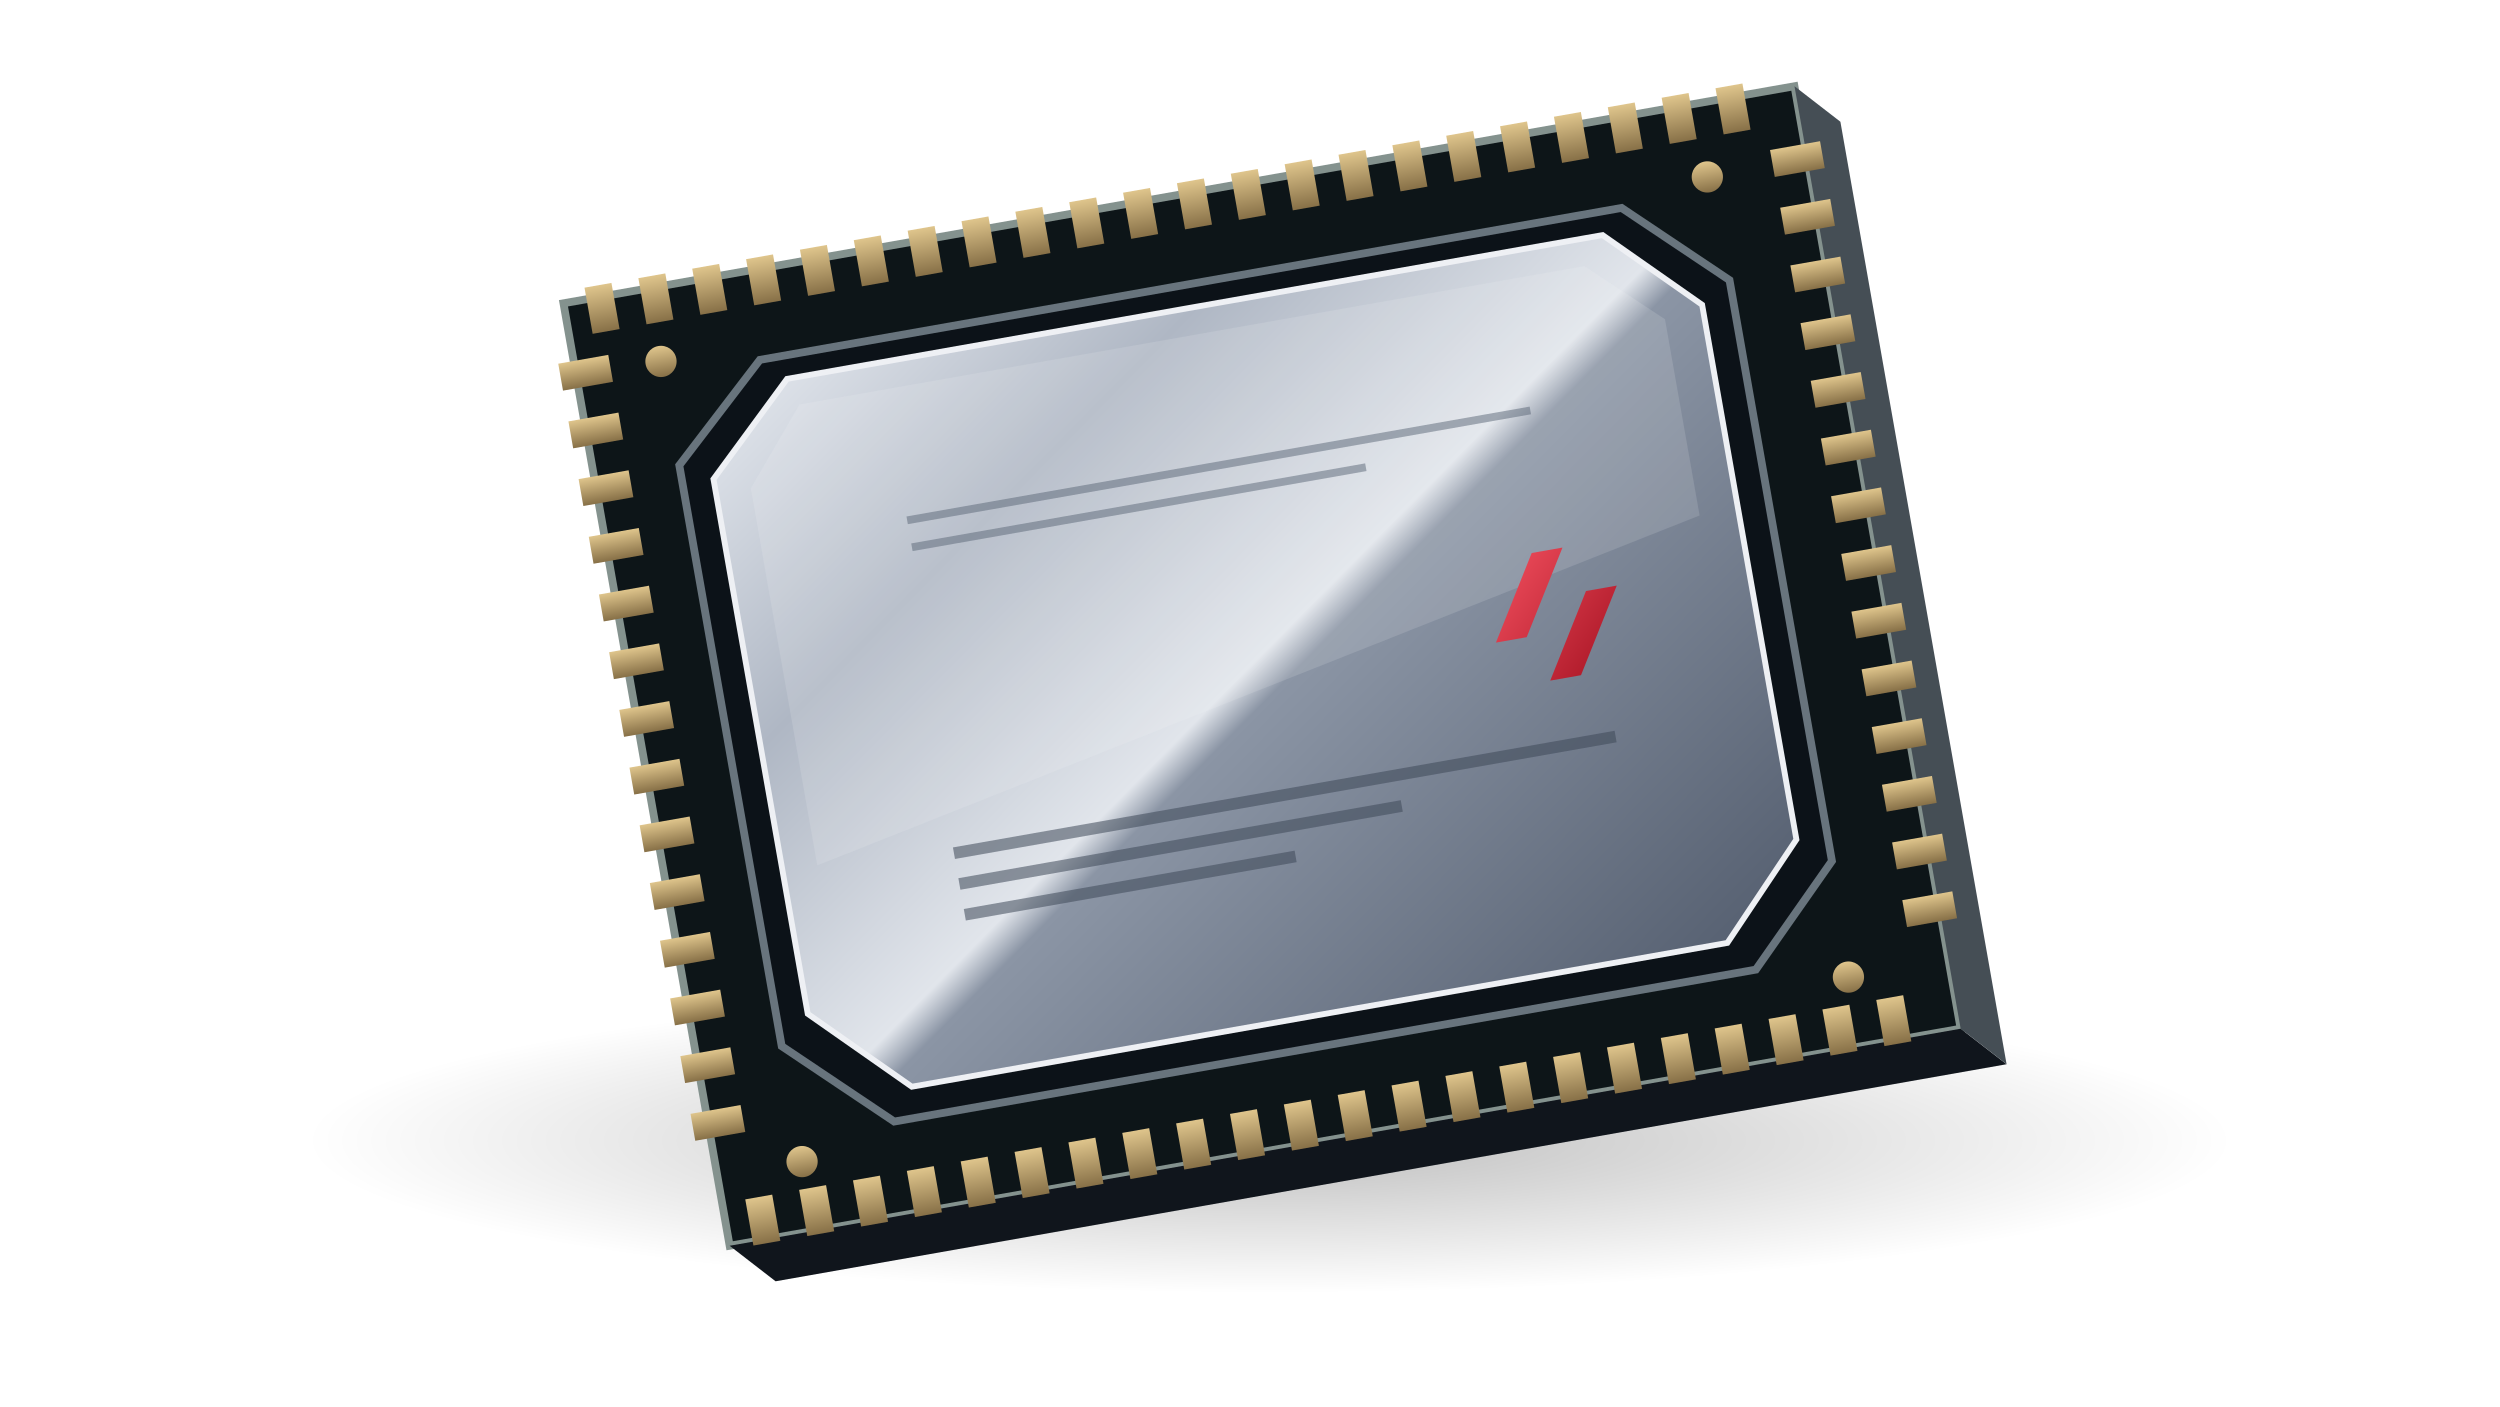
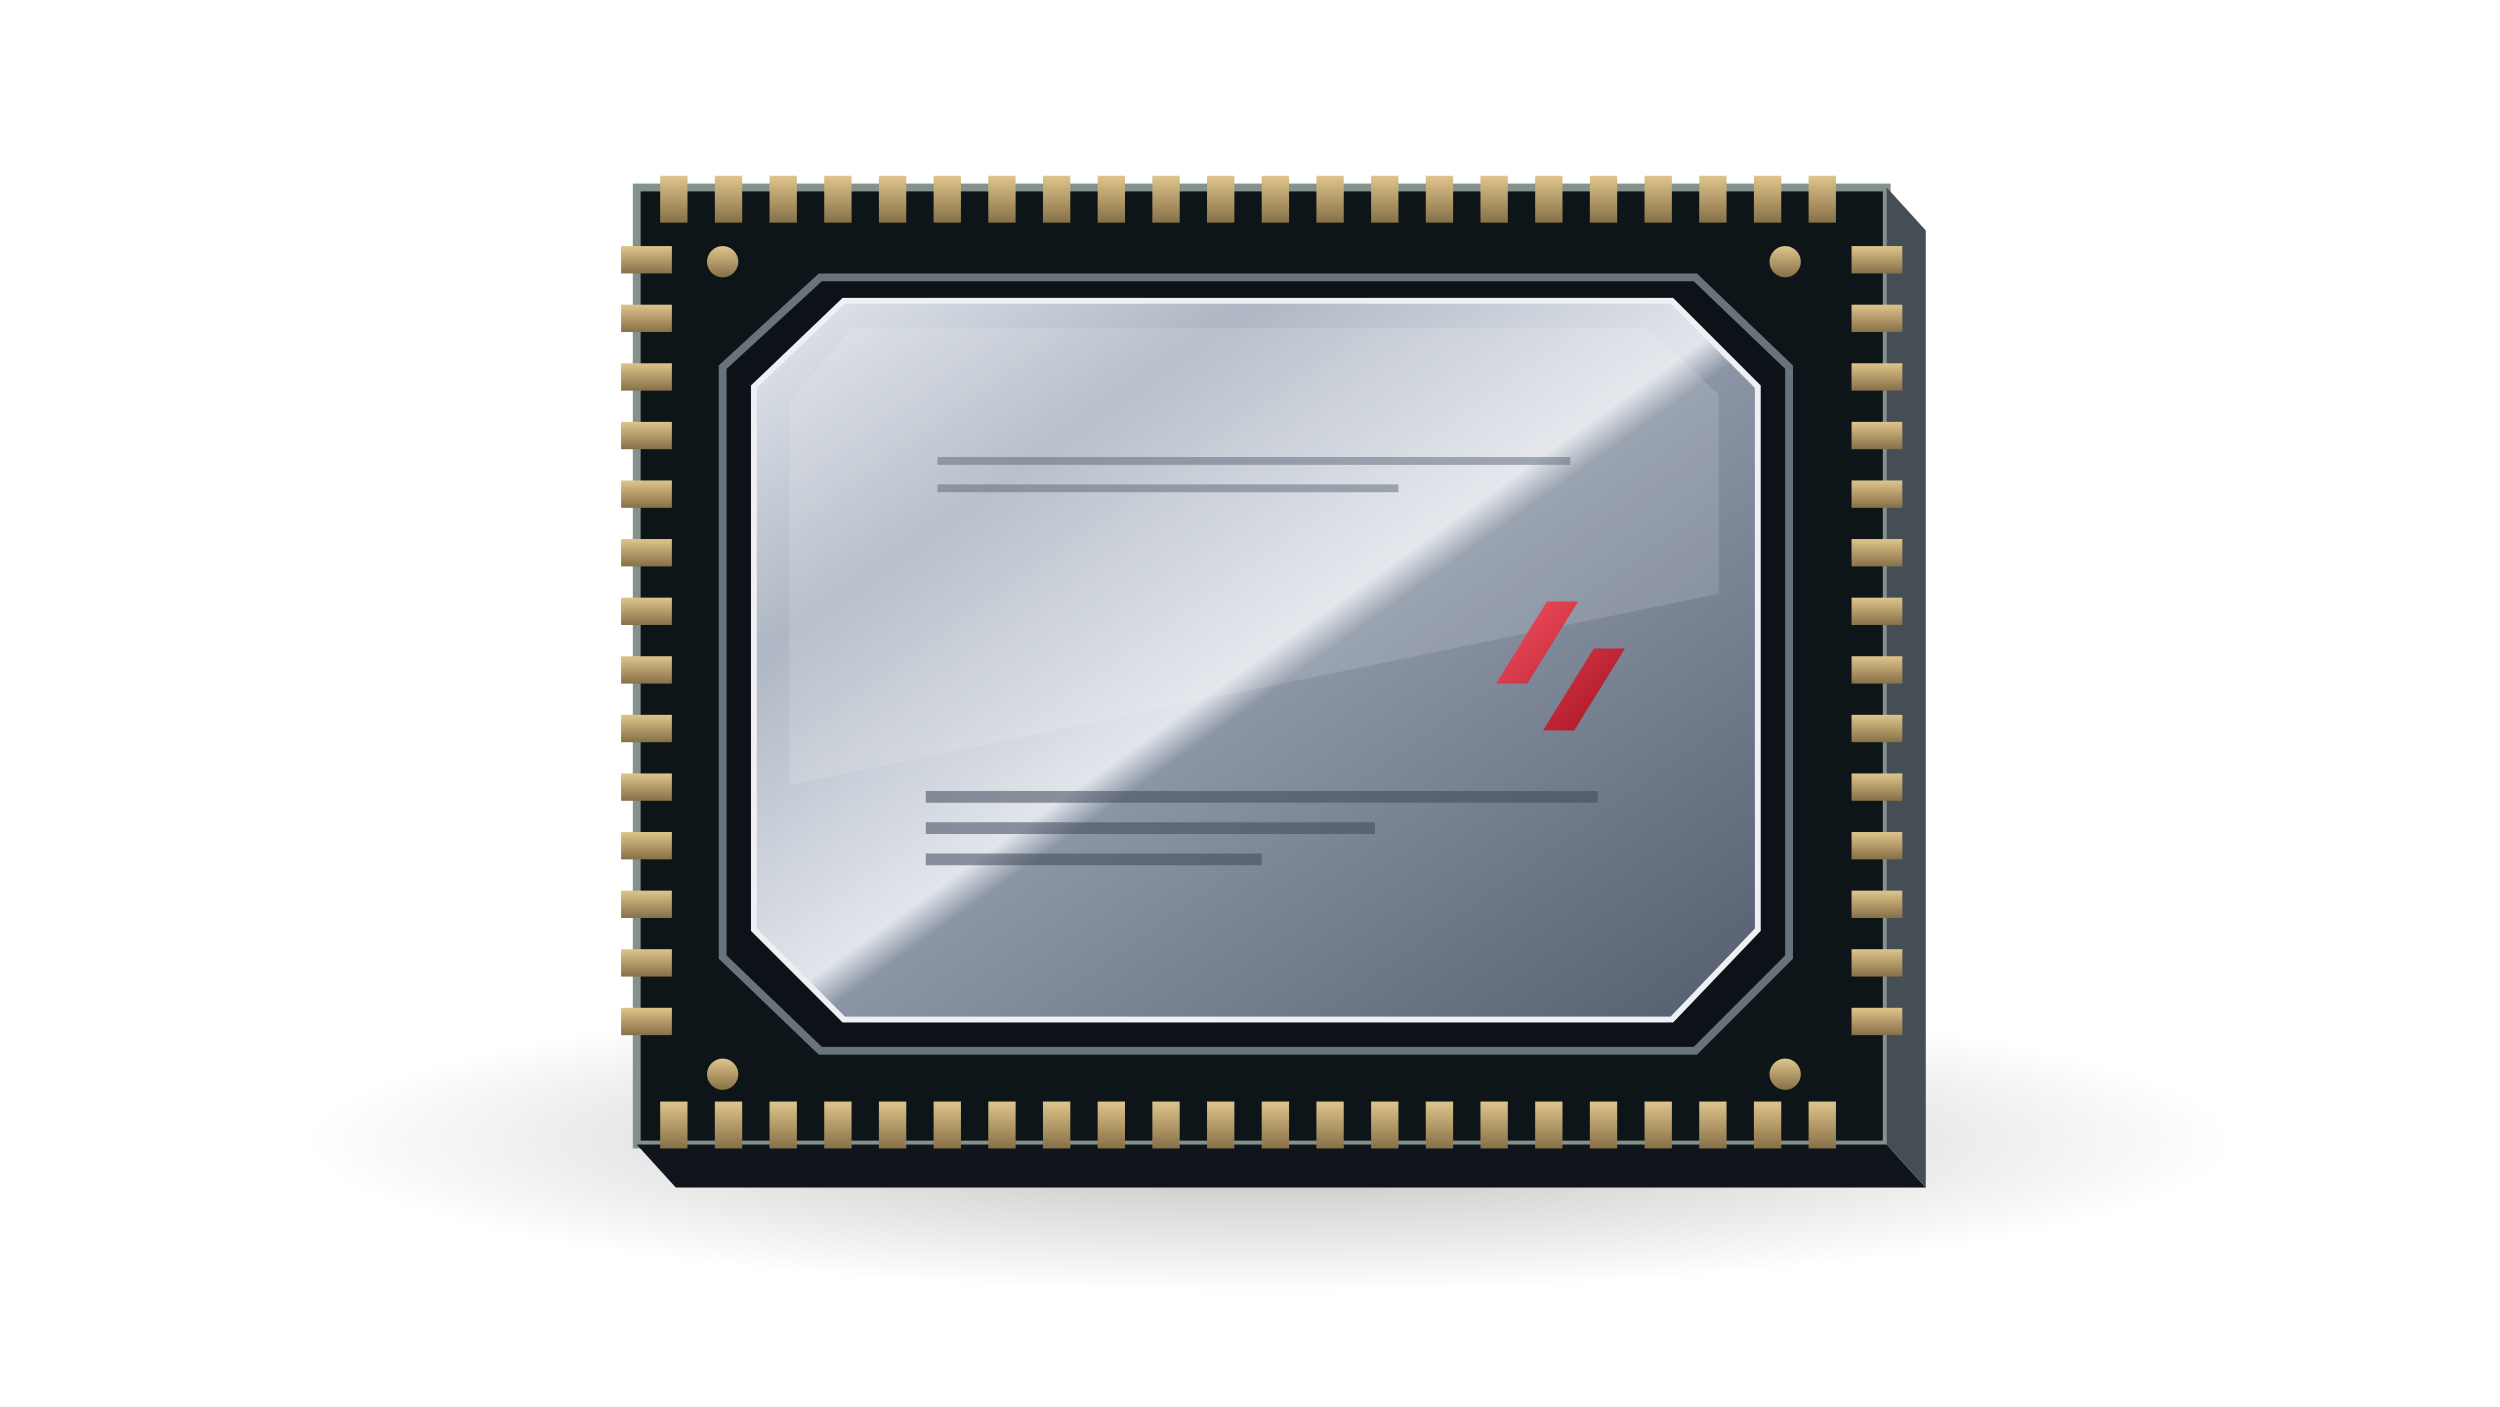
<svg xmlns="http://www.w3.org/2000/svg" viewBox="0 0 640 360" width="640" height="360" fill="none">
  <defs>
    <linearGradient id="metal" x1="0" y1="0" x2="1" y2="1">
      <stop stop-color="#e5e9ef" />
      <stop offset=".25" stop-color="#afb7c4" />
      <stop offset=".5" stop-color="#e1e5eb" />
      <stop offset=".53" stop-color="#8b95a5" />
      <stop offset="1" stop-color="#535d6e" />
    </linearGradient>
    <linearGradient id="shell" x1="0" y1="0" x2=".8" y2="1">
      <stop stop-color="#454c5a" />
      <stop offset=".48" stop-color="#20252e" />
      <stop offset="1" stop-color="#10141b" />
    </linearGradient>
    <linearGradient id="board" x1="0" y1="0" x2="1" y2="1">
      <stop stop-color="#414b50" />
      <stop offset="1" stop-color="#1d282a" />
    </linearGradient>
    <linearGradient id="gold" x1="0" y1="0" x2="0" y2="1">
      <stop stop-color="#dfc58c" />
      <stop offset="1" stop-color="#877047" />
    </linearGradient>
    <linearGradient id="accent" x1="0" y1="0" x2="1" y2="1">
      <stop stop-color="#f45160" />
      <stop offset="1" stop-color="#a41121" />
    </linearGradient>
    <radialGradient id="shadow">
      <stop stop-color="#000" stop-opacity=".26" />
      <stop offset="1" stop-color="#000" stop-opacity="0" />
    </radialGradient>
  </defs>
  <ellipse cx="325" cy="292" rx="248" ry="39" fill="url(#shadow)" />
-   <g transform="translate(148 30) rotate(-10 175 140)">
+   <g transform="translate(148 30)">
    <path d="M15 18h320v245H15Z" fill="#0d1518" stroke="#84928e" stroke-width="2" />
    <path d="m15 263 10 11h320l-10-11Z" fill="#10151c" />
    <path d="m335 18 10 11v245l-10-11Z" fill="#454e55" />
    <rect x="21" y="15" width="7" height="12" fill="url(#gold)" />
    <rect x="21" y="252" width="7" height="12" fill="url(#gold)" />
    <rect x="35" y="15" width="7" height="12" fill="url(#gold)" />
    <rect x="35" y="252" width="7" height="12" fill="url(#gold)" />
    <rect x="49" y="15" width="7" height="12" fill="url(#gold)" />
    <rect x="49" y="252" width="7" height="12" fill="url(#gold)" />
    <rect x="63" y="15" width="7" height="12" fill="url(#gold)" />
    <rect x="63" y="252" width="7" height="12" fill="url(#gold)" />
    <rect x="77" y="15" width="7" height="12" fill="url(#gold)" />
    <rect x="77" y="252" width="7" height="12" fill="url(#gold)" />
    <rect x="91" y="15" width="7" height="12" fill="url(#gold)" />
    <rect x="91" y="252" width="7" height="12" fill="url(#gold)" />
    <rect x="105" y="15" width="7" height="12" fill="url(#gold)" />
    <rect x="105" y="252" width="7" height="12" fill="url(#gold)" />
    <rect x="119" y="15" width="7" height="12" fill="url(#gold)" />
    <rect x="119" y="252" width="7" height="12" fill="url(#gold)" />
    <rect x="133" y="15" width="7" height="12" fill="url(#gold)" />
    <rect x="133" y="252" width="7" height="12" fill="url(#gold)" />
    <rect x="147" y="15" width="7" height="12" fill="url(#gold)" />
    <rect x="147" y="252" width="7" height="12" fill="url(#gold)" />
    <rect x="161" y="15" width="7" height="12" fill="url(#gold)" />
    <rect x="161" y="252" width="7" height="12" fill="url(#gold)" />
    <rect x="175" y="15" width="7" height="12" fill="url(#gold)" />
    <rect x="175" y="252" width="7" height="12" fill="url(#gold)" />
    <rect x="189" y="15" width="7" height="12" fill="url(#gold)" />
    <rect x="189" y="252" width="7" height="12" fill="url(#gold)" />
    <rect x="203" y="15" width="7" height="12" fill="url(#gold)" />
    <rect x="203" y="252" width="7" height="12" fill="url(#gold)" />
    <rect x="217" y="15" width="7" height="12" fill="url(#gold)" />
    <rect x="217" y="252" width="7" height="12" fill="url(#gold)" />
    <rect x="231" y="15" width="7" height="12" fill="url(#gold)" />
    <rect x="231" y="252" width="7" height="12" fill="url(#gold)" />
    <rect x="245" y="15" width="7" height="12" fill="url(#gold)" />
    <rect x="245" y="252" width="7" height="12" fill="url(#gold)" />
    <rect x="259" y="15" width="7" height="12" fill="url(#gold)" />
    <rect x="259" y="252" width="7" height="12" fill="url(#gold)" />
    <rect x="273" y="15" width="7" height="12" fill="url(#gold)" />
    <rect x="273" y="252" width="7" height="12" fill="url(#gold)" />
    <rect x="287" y="15" width="7" height="12" fill="url(#gold)" />
    <rect x="287" y="252" width="7" height="12" fill="url(#gold)" />
    <rect x="301" y="15" width="7" height="12" fill="url(#gold)" />
    <rect x="301" y="252" width="7" height="12" fill="url(#gold)" />
    <rect x="315" y="15" width="7" height="12" fill="url(#gold)" />
    <rect x="315" y="252" width="7" height="12" fill="url(#gold)" />
    <rect x="11" y="33" width="13" height="7" fill="url(#gold)" />
    <rect x="326" y="33" width="13" height="7" fill="url(#gold)" />
    <rect x="11" y="48" width="13" height="7" fill="url(#gold)" />
    <rect x="326" y="48" width="13" height="7" fill="url(#gold)" />
    <rect x="11" y="63" width="13" height="7" fill="url(#gold)" />
    <rect x="326" y="63" width="13" height="7" fill="url(#gold)" />
    <rect x="11" y="78" width="13" height="7" fill="url(#gold)" />
    <rect x="326" y="78" width="13" height="7" fill="url(#gold)" />
    <rect x="11" y="93" width="13" height="7" fill="url(#gold)" />
    <rect x="326" y="93" width="13" height="7" fill="url(#gold)" />
    <rect x="11" y="108" width="13" height="7" fill="url(#gold)" />
    <rect x="326" y="108" width="13" height="7" fill="url(#gold)" />
    <rect x="11" y="123" width="13" height="7" fill="url(#gold)" />
    <rect x="326" y="123" width="13" height="7" fill="url(#gold)" />
    <rect x="11" y="138" width="13" height="7" fill="url(#gold)" />
    <rect x="326" y="138" width="13" height="7" fill="url(#gold)" />
    <rect x="11" y="153" width="13" height="7" fill="url(#gold)" />
    <rect x="326" y="153" width="13" height="7" fill="url(#gold)" />
    <rect x="11" y="168" width="13" height="7" fill="url(#gold)" />
    <rect x="326" y="168" width="13" height="7" fill="url(#gold)" />
    <rect x="11" y="183" width="13" height="7" fill="url(#gold)" />
    <rect x="326" y="183" width="13" height="7" fill="url(#gold)" />
    <rect x="11" y="198" width="13" height="7" fill="url(#gold)" />
    <rect x="326" y="198" width="13" height="7" fill="url(#gold)" />
    <rect x="11" y="213" width="13" height="7" fill="url(#gold)" />
    <rect x="326" y="213" width="13" height="7" fill="url(#gold)" />
    <rect x="11" y="228" width="13" height="7" fill="url(#gold)" />
    <rect x="326" y="228" width="13" height="7" fill="url(#gold)" />
    <path d="M62 41h224l24 23v151l-24 24H62l-25-24V64Z" fill="#0c1218" stroke="#68747d" stroke-width="2" />
    <path d="M68 47h212l22 22v139l-22 23H68l-23-23V69Z" fill="url(#metal)" stroke="#eef0f4" stroke-width="1.5" />
    <path d="M70 54h204l18 17v51L54 171V73Z" fill="#f5f6f8" opacity=".14" />
    <path d="M92 88h162m-162 7h118" stroke="#596575" stroke-width="2" opacity=".5" />
    <path d="M89 174h172m-172 8h115m-115 8h86" stroke="#3e4858" stroke-width="3" opacity=".55" />
    <path d="m235 145 13-21h8l-13 21Zm12 12 13-21h8l-13 21Z" fill="url(#accent)" />
    <circle cx="37" cy="37" r="4" fill="url(#gold)" />
    <circle cx="37" cy="245" r="4" fill="url(#gold)" />
    <circle cx="309" cy="37" r="4" fill="url(#gold)" />
    <circle cx="309" cy="245" r="4" fill="url(#gold)" />
  </g>
</svg>
